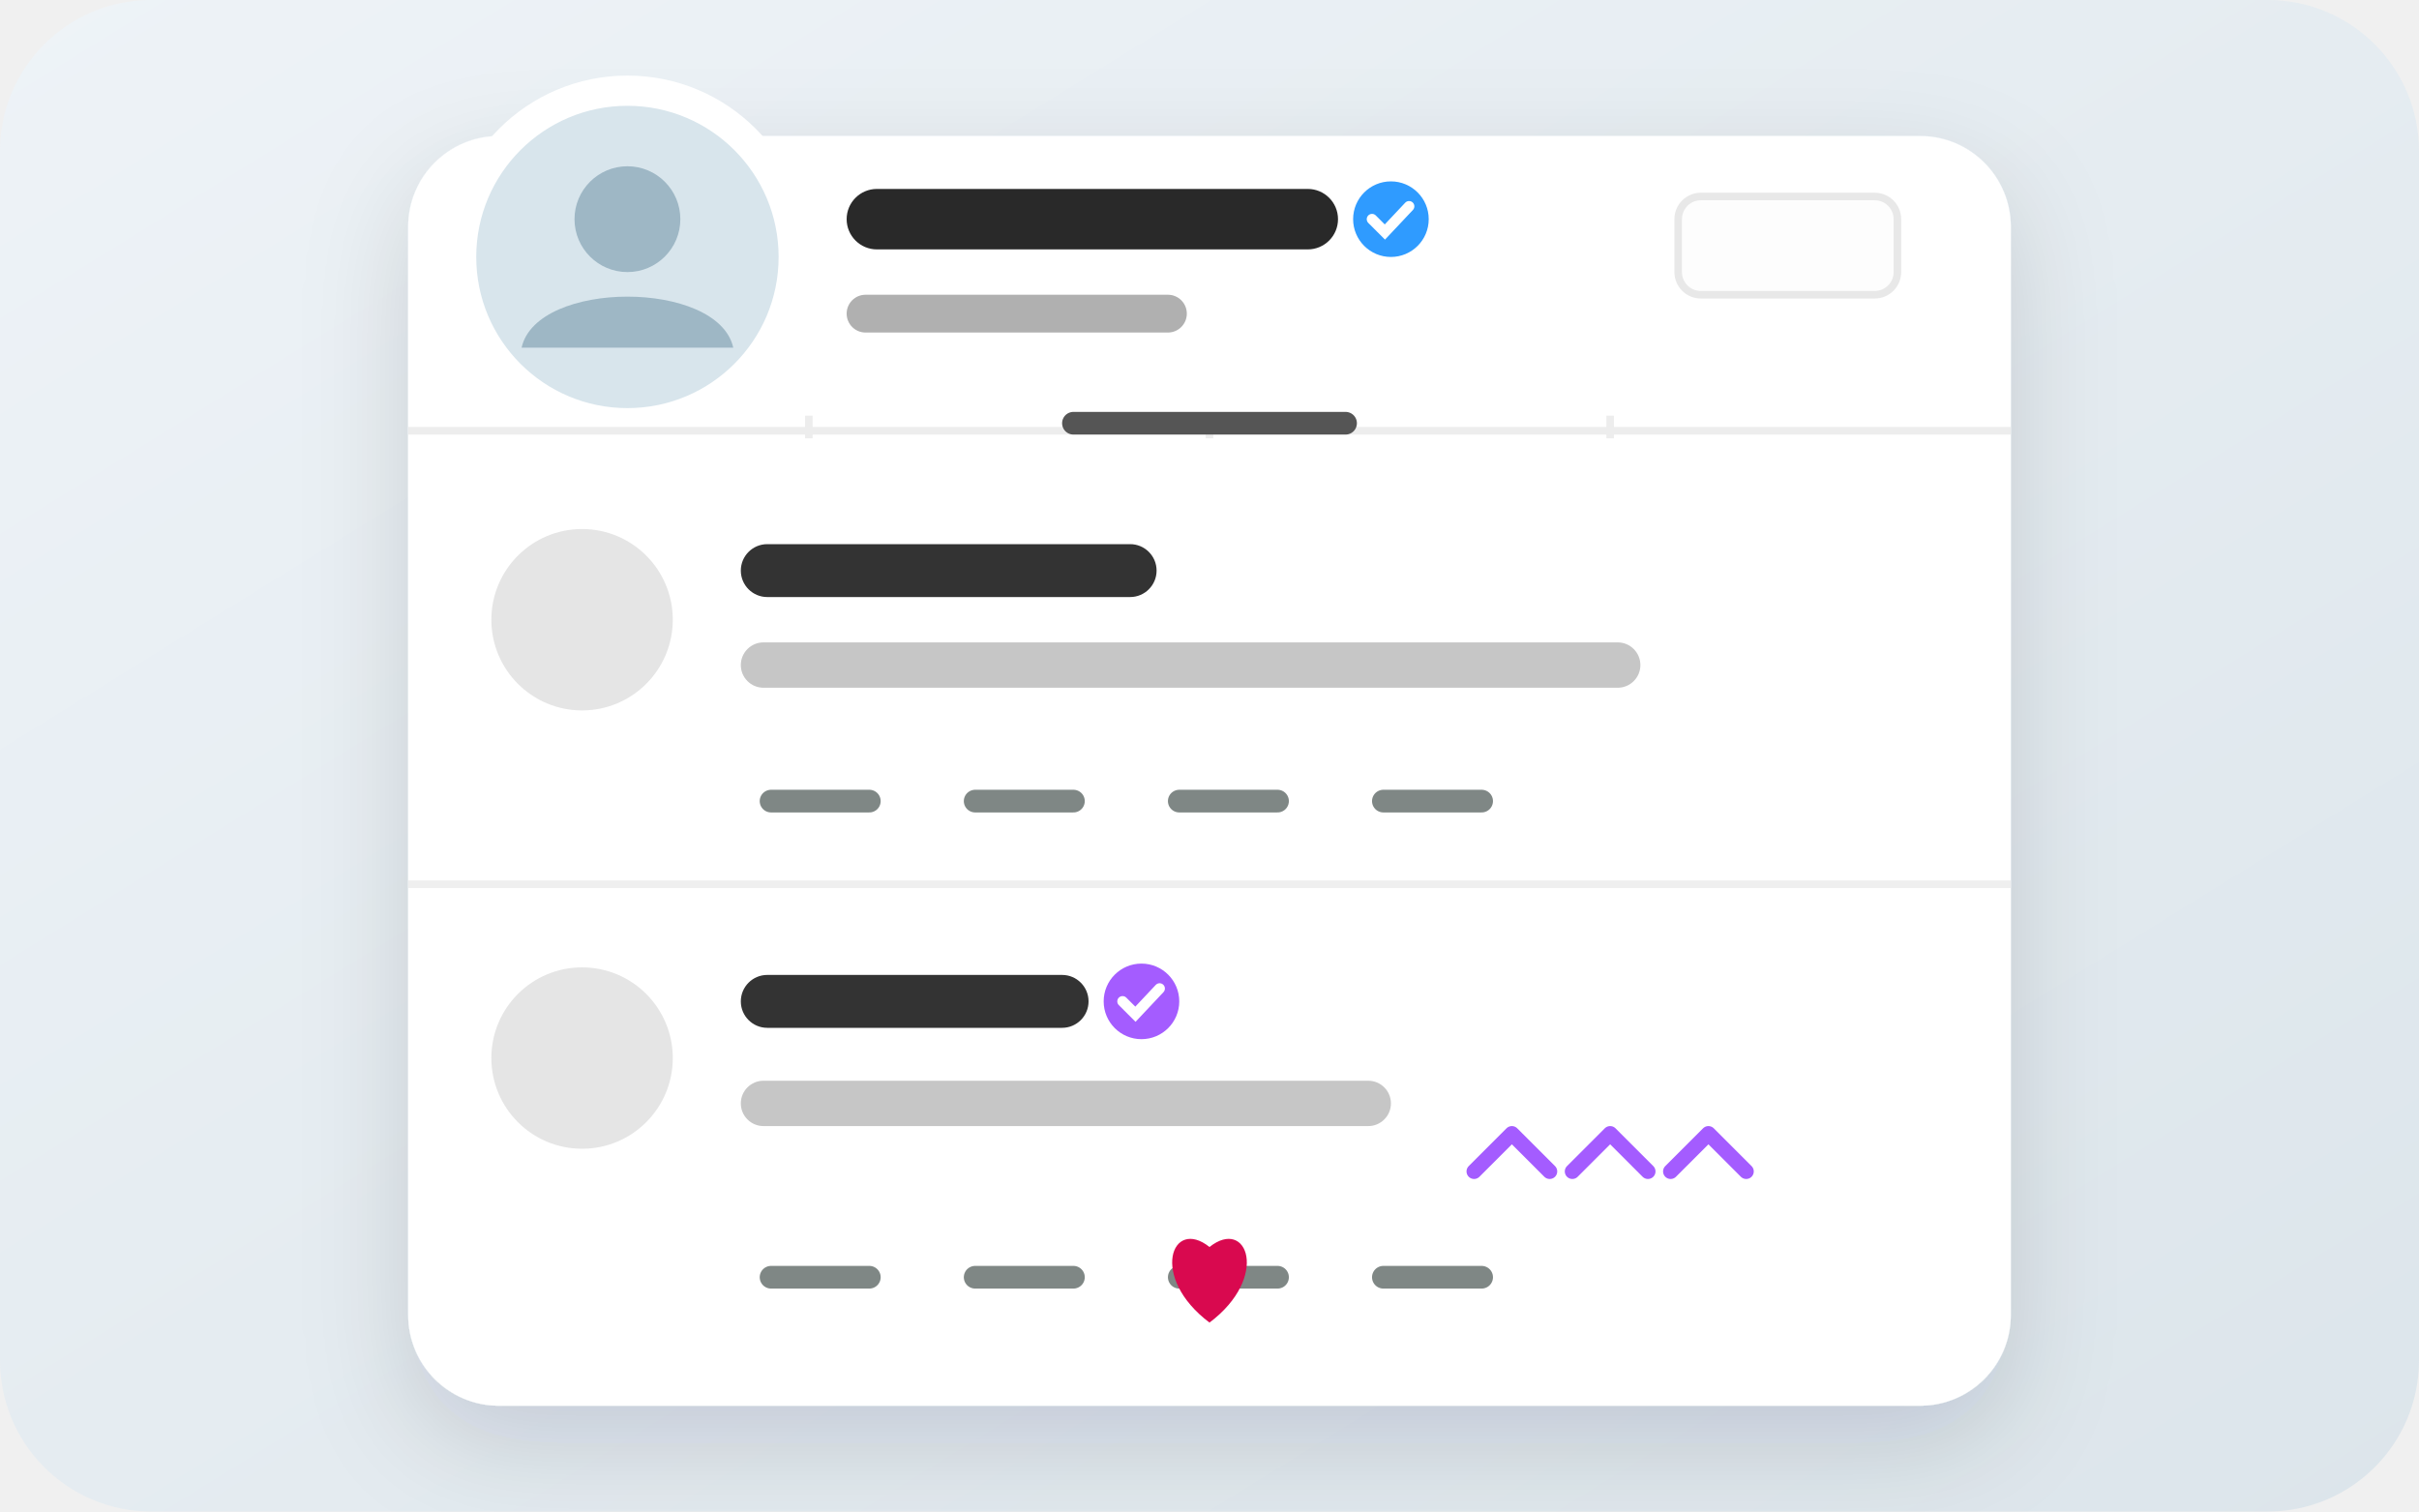
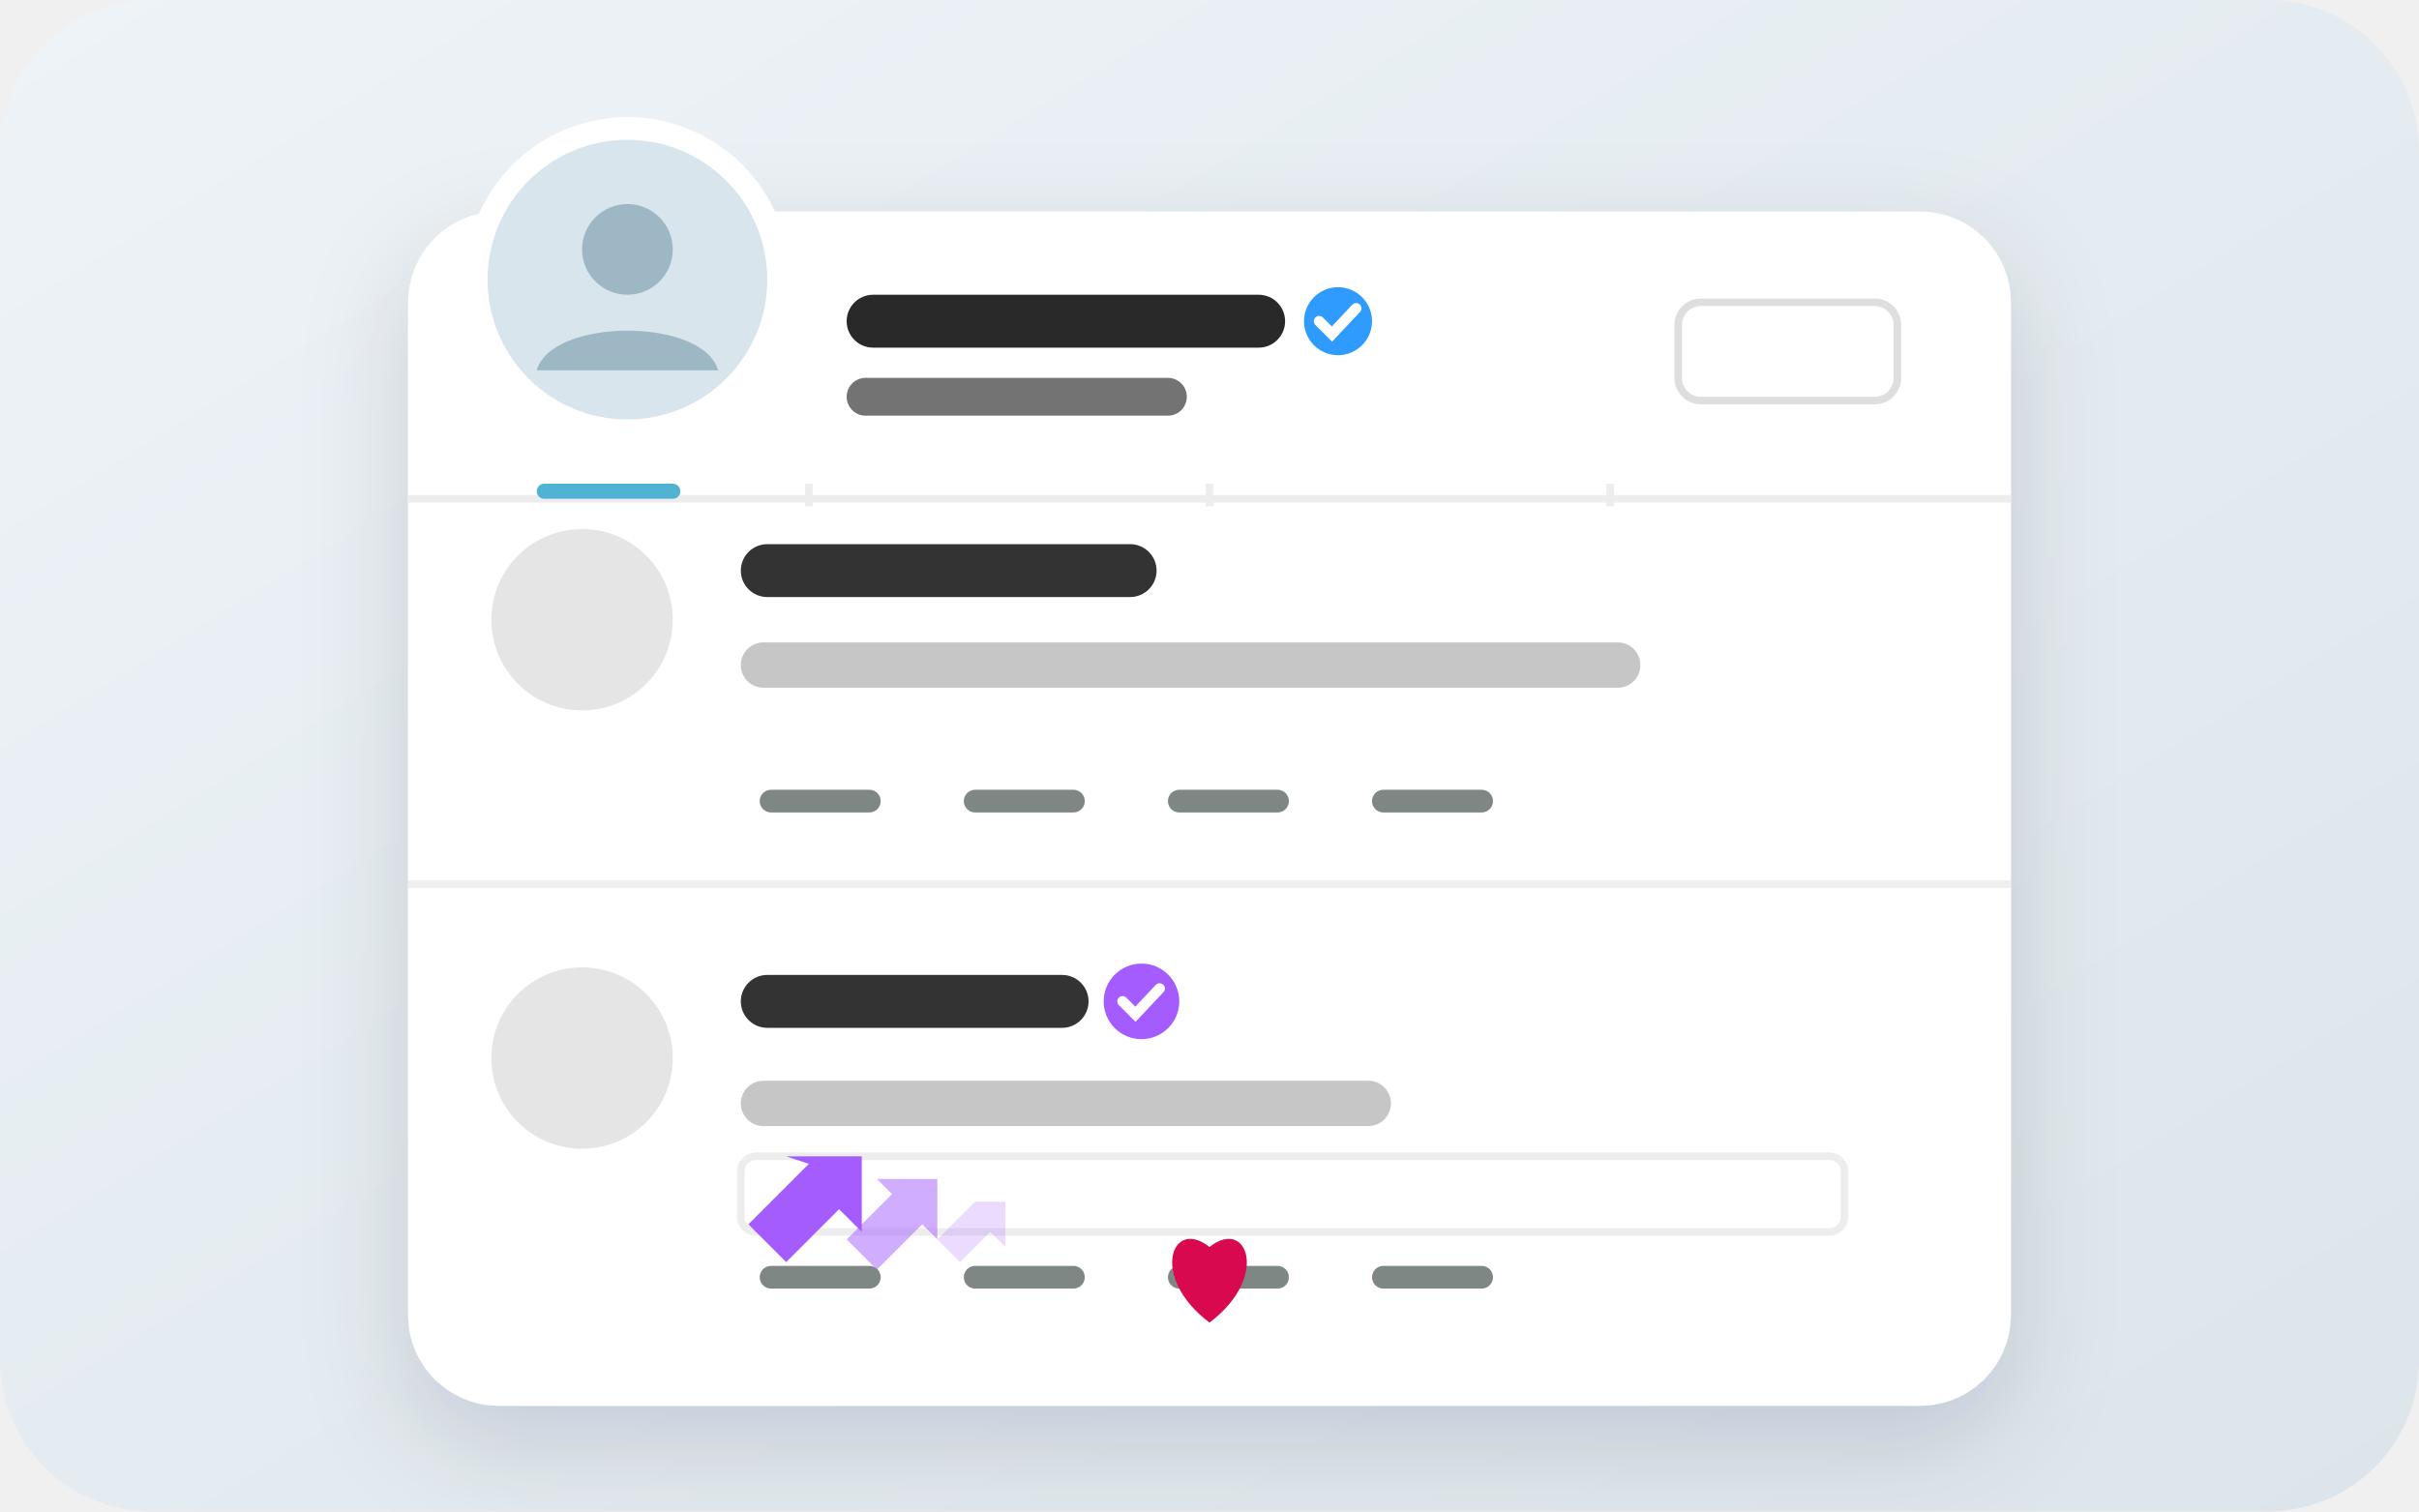
<svg xmlns="http://www.w3.org/2000/svg" viewBox="0 0 320 200" role="img" aria-label="仿推特 3.0 白色社交弹幕卡片预览">
  <defs>
    <filter id="shadow" x="-20%" y="-20%" width="140%" height="150%">
      <feDropShadow dx="0" dy="5" stdDeviation="7" flood-color="#18212b" flood-opacity=".14" />
    </filter>
    <linearGradient id="preview-bg" x2="1" y2="1">
      <stop stop-color="#eef3f7" />
      <stop offset="1" stop-color="#dce5eb" />
    </linearGradient>
  </defs>
  <rect width="320" height="200" rx="20" fill="url(#preview-bg)" />
  <g filter="url(#shadow)">
-     <rect x="54" y="18" width="212" height="168" rx="12" fill="#fff" />
+     <rect x="54" y="28" width="212" height="158" rx="12" fill="#fff" />
  </g>
-   <circle cx="83" cy="34" r="22" fill="#d8e5ec" stroke="#fff" stroke-width="4" />
-   <circle cx="83" cy="29" r="7" fill="#9eb7c5" />
-   <path d="M69 46c2-9 26-9 28 0" fill="#9eb7c5" />
-   <rect x="112" y="25" width="65" height="8" rx="4" fill="#292929" />
-   <circle cx="184" cy="29" r="5" fill="#2f9bff" />
-   <path d="m181.5 29 1.7 1.7 3.2-3.4" fill="none" stroke="#fff" stroke-width="1.4" stroke-linecap="round" />
-   <rect x="112" y="39" width="45" height="5" rx="2.5" fill="#b0b0b0" />
-   <rect x="222" y="26" width="29" height="13" rx="3" fill="#fdfdfd" stroke="#e8e8e8" />
-   <path d="M54 57h212M107 55v3m53-3v3m53-3v3" stroke="#ededed" />
-   <path d="M142 56h36" stroke="#555" stroke-width="3" stroke-linecap="round" />
+   <circle cx="83" cy="37" r="20" fill="#d8e5ec" stroke="#fff" stroke-width="3" />
+   <circle cx="83" cy="33" r="6" fill="#9eb7c5" />
+   <path d="M71 49c2-7 22-7 24 0" fill="#9eb7c5" />
+   <rect x="112" y="39" width="58" height="7" rx="3.5" fill="#292929" />
+   <circle cx="177" cy="42.5" r="4.5" fill="#2f9bff" />
+   <path d="m174.5 42.5 1.7 1.7 3.2-3.4" fill="none" stroke="#fff" stroke-width="1.4" stroke-linecap="round" />
+   <rect x="112" y="50" width="45" height="5" rx="2.5" fill="#737373" />
+   <rect x="222" y="40" width="29" height="13" rx="3" fill="#fff" stroke="#dedede" />
+   <path d="M54 66h212M107 64v3m53-3v3m53-3v3" stroke="#ededed" />
+   <path d="M72 65h17" stroke="#51b3d3" stroke-width="2" stroke-linecap="round" />
  <g>
    <circle cx="77" cy="82" r="12" fill="#e5e5e5" />
    <rect x="98" y="72" width="55" height="7" rx="3.5" fill="#333" />
    <rect x="98" y="85" width="119" height="6" rx="3" fill="#c6c6c6" />
    <path d="M102 106h13m14 0h13m14 0h13m14 0h13" stroke="#7f8785" stroke-width="3" stroke-linecap="round" />
  </g>
  <path d="M54 117h212" stroke="#efefef" />
  <g>
    <circle cx="77" cy="140" r="12" fill="#e5e5e5" />
    <rect x="98" y="129" width="46" height="7" rx="3.5" fill="#333" />
    <circle cx="151" cy="132.5" r="5" fill="#a45cff" />
    <path d="m148.5 132.5 1.7 1.7 3.2-3.4" fill="none" stroke="#fff" stroke-width="1.4" stroke-linecap="round" />
    <rect x="98" y="143" width="86" height="6" rx="3" fill="#c6c6c6" />
-     <path d="m195 155 5-5 5 5m3 0 5-5 5 5m3 0 5-5 5 5" fill="none" stroke="#a45cff" stroke-width="2" stroke-linecap="round" stroke-linejoin="round" />
+     <rect x="98" y="153" width="146" height="10" rx="2" fill="#fff" stroke="#ededed" />
+     <path d="M104 153h10v10l-3-3-7 7-5-5 8-8Z" fill="#a45cff" />
+     <path d="M116 156h8v8l-2-2-6 6-4-4 6-6Z" fill="#a45cff" opacity=".5" />
+     <path d="M127 159h6v6l-2-2-4 4-3-3 5-5Z" fill="#a45cff" opacity=".22" />
    <path d="M102 169h13m14 0h13m14 0h13m14 0h13" stroke="#7f8785" stroke-width="3" stroke-linecap="round" />
    <path d="M160 165c-5-4-8 4 0 10 8-6 5-14 0-10Z" fill="#d9094f" />
  </g>
</svg>
